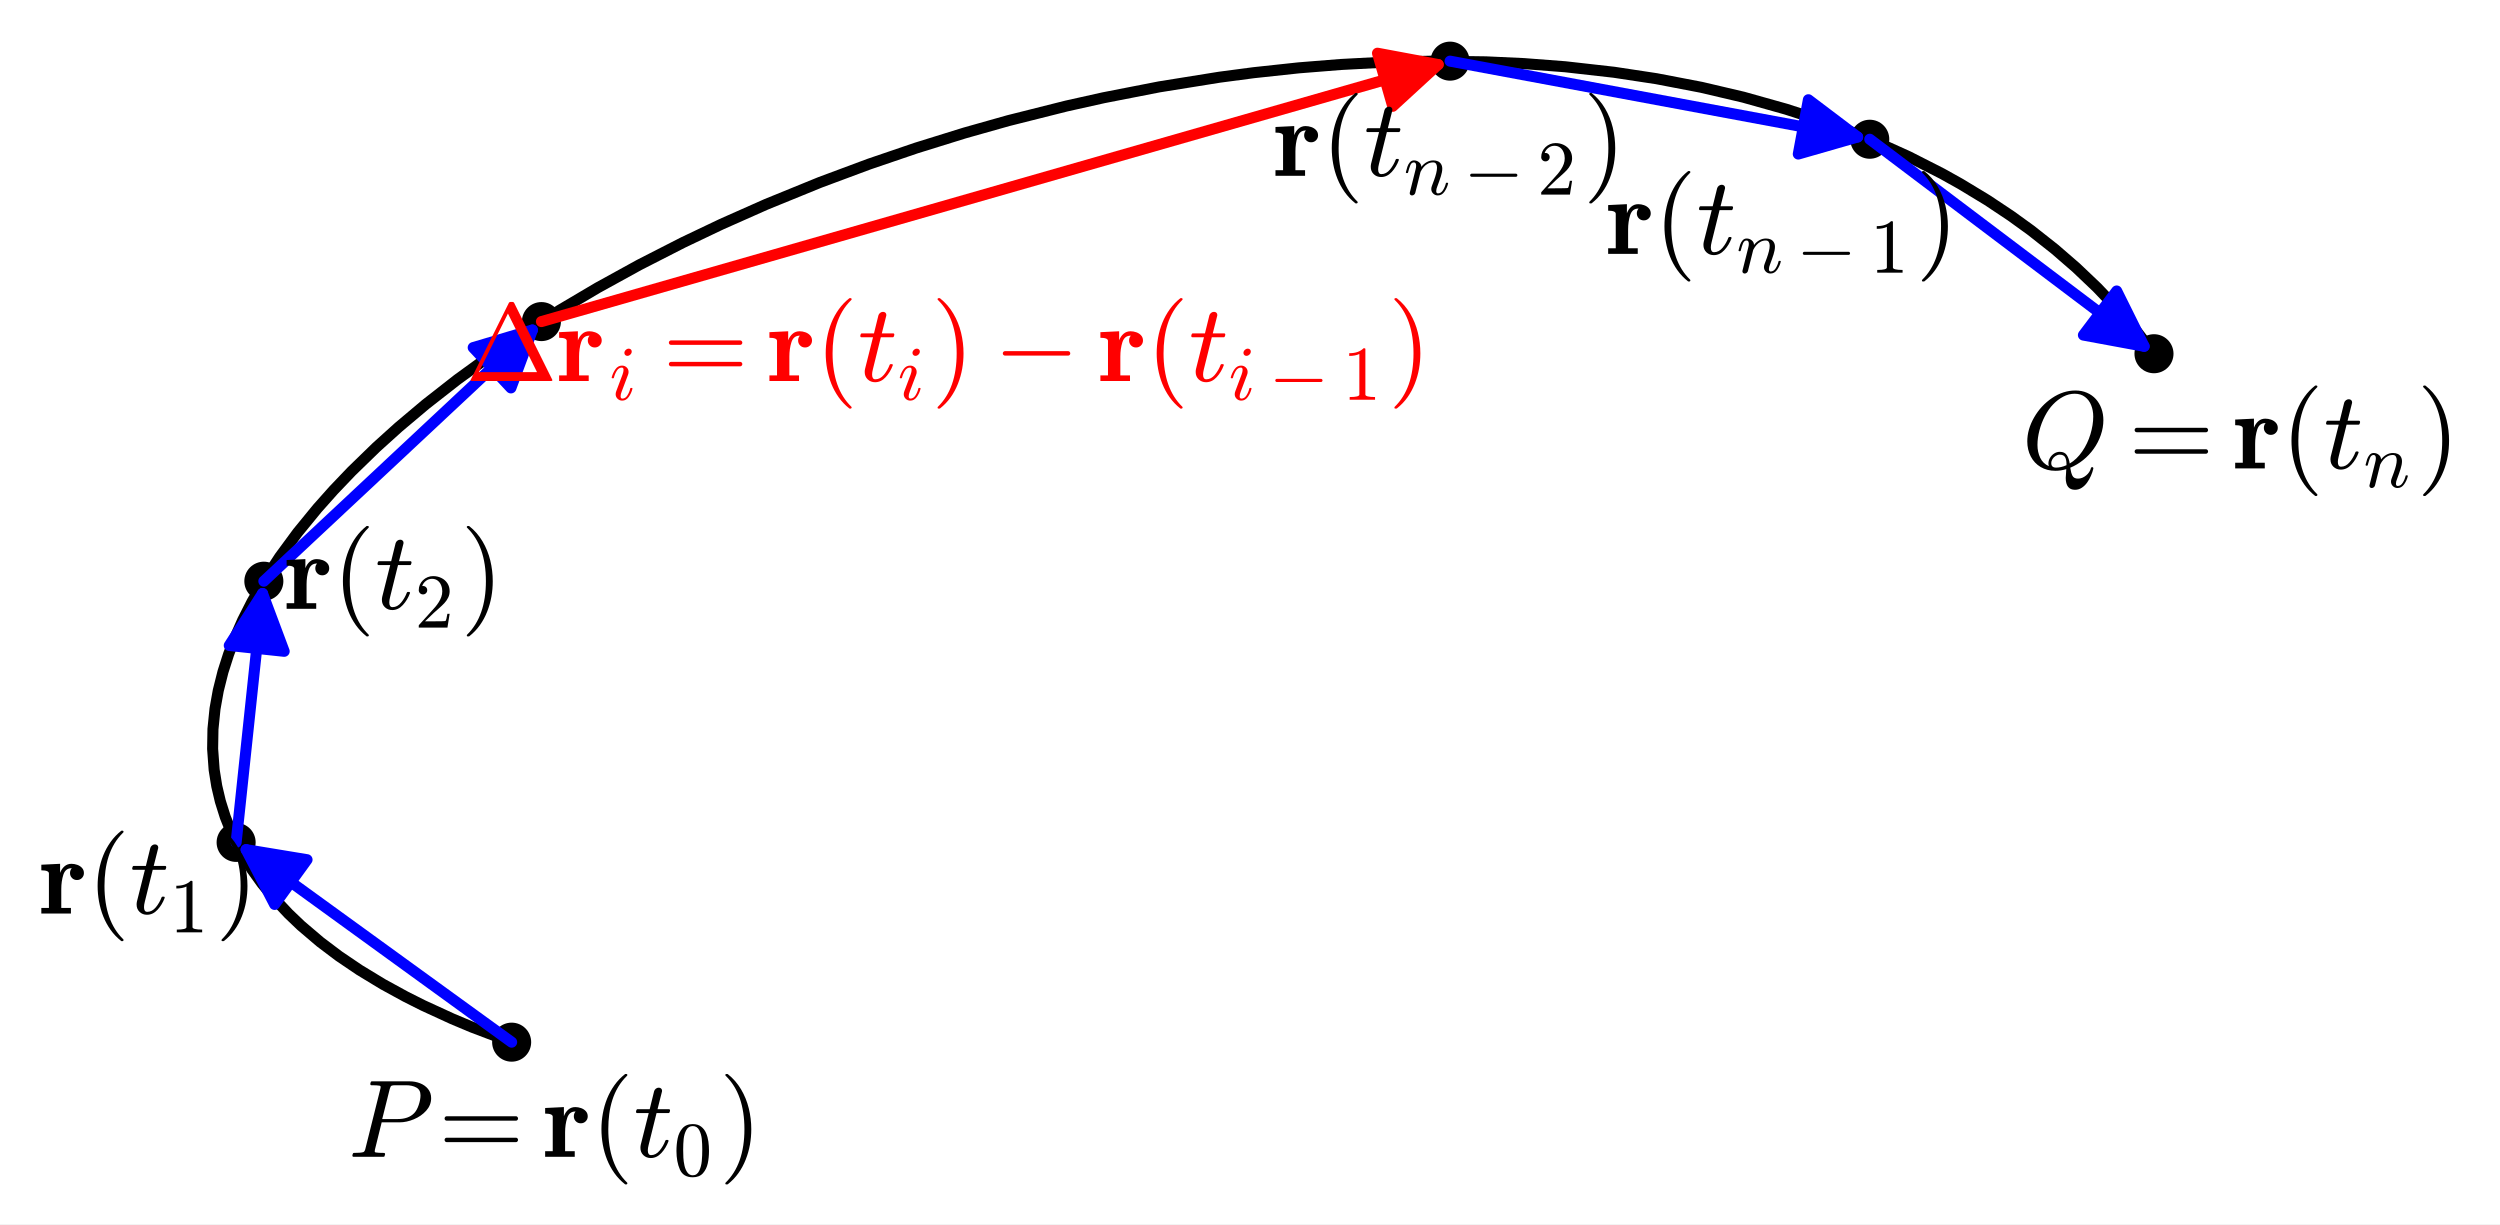
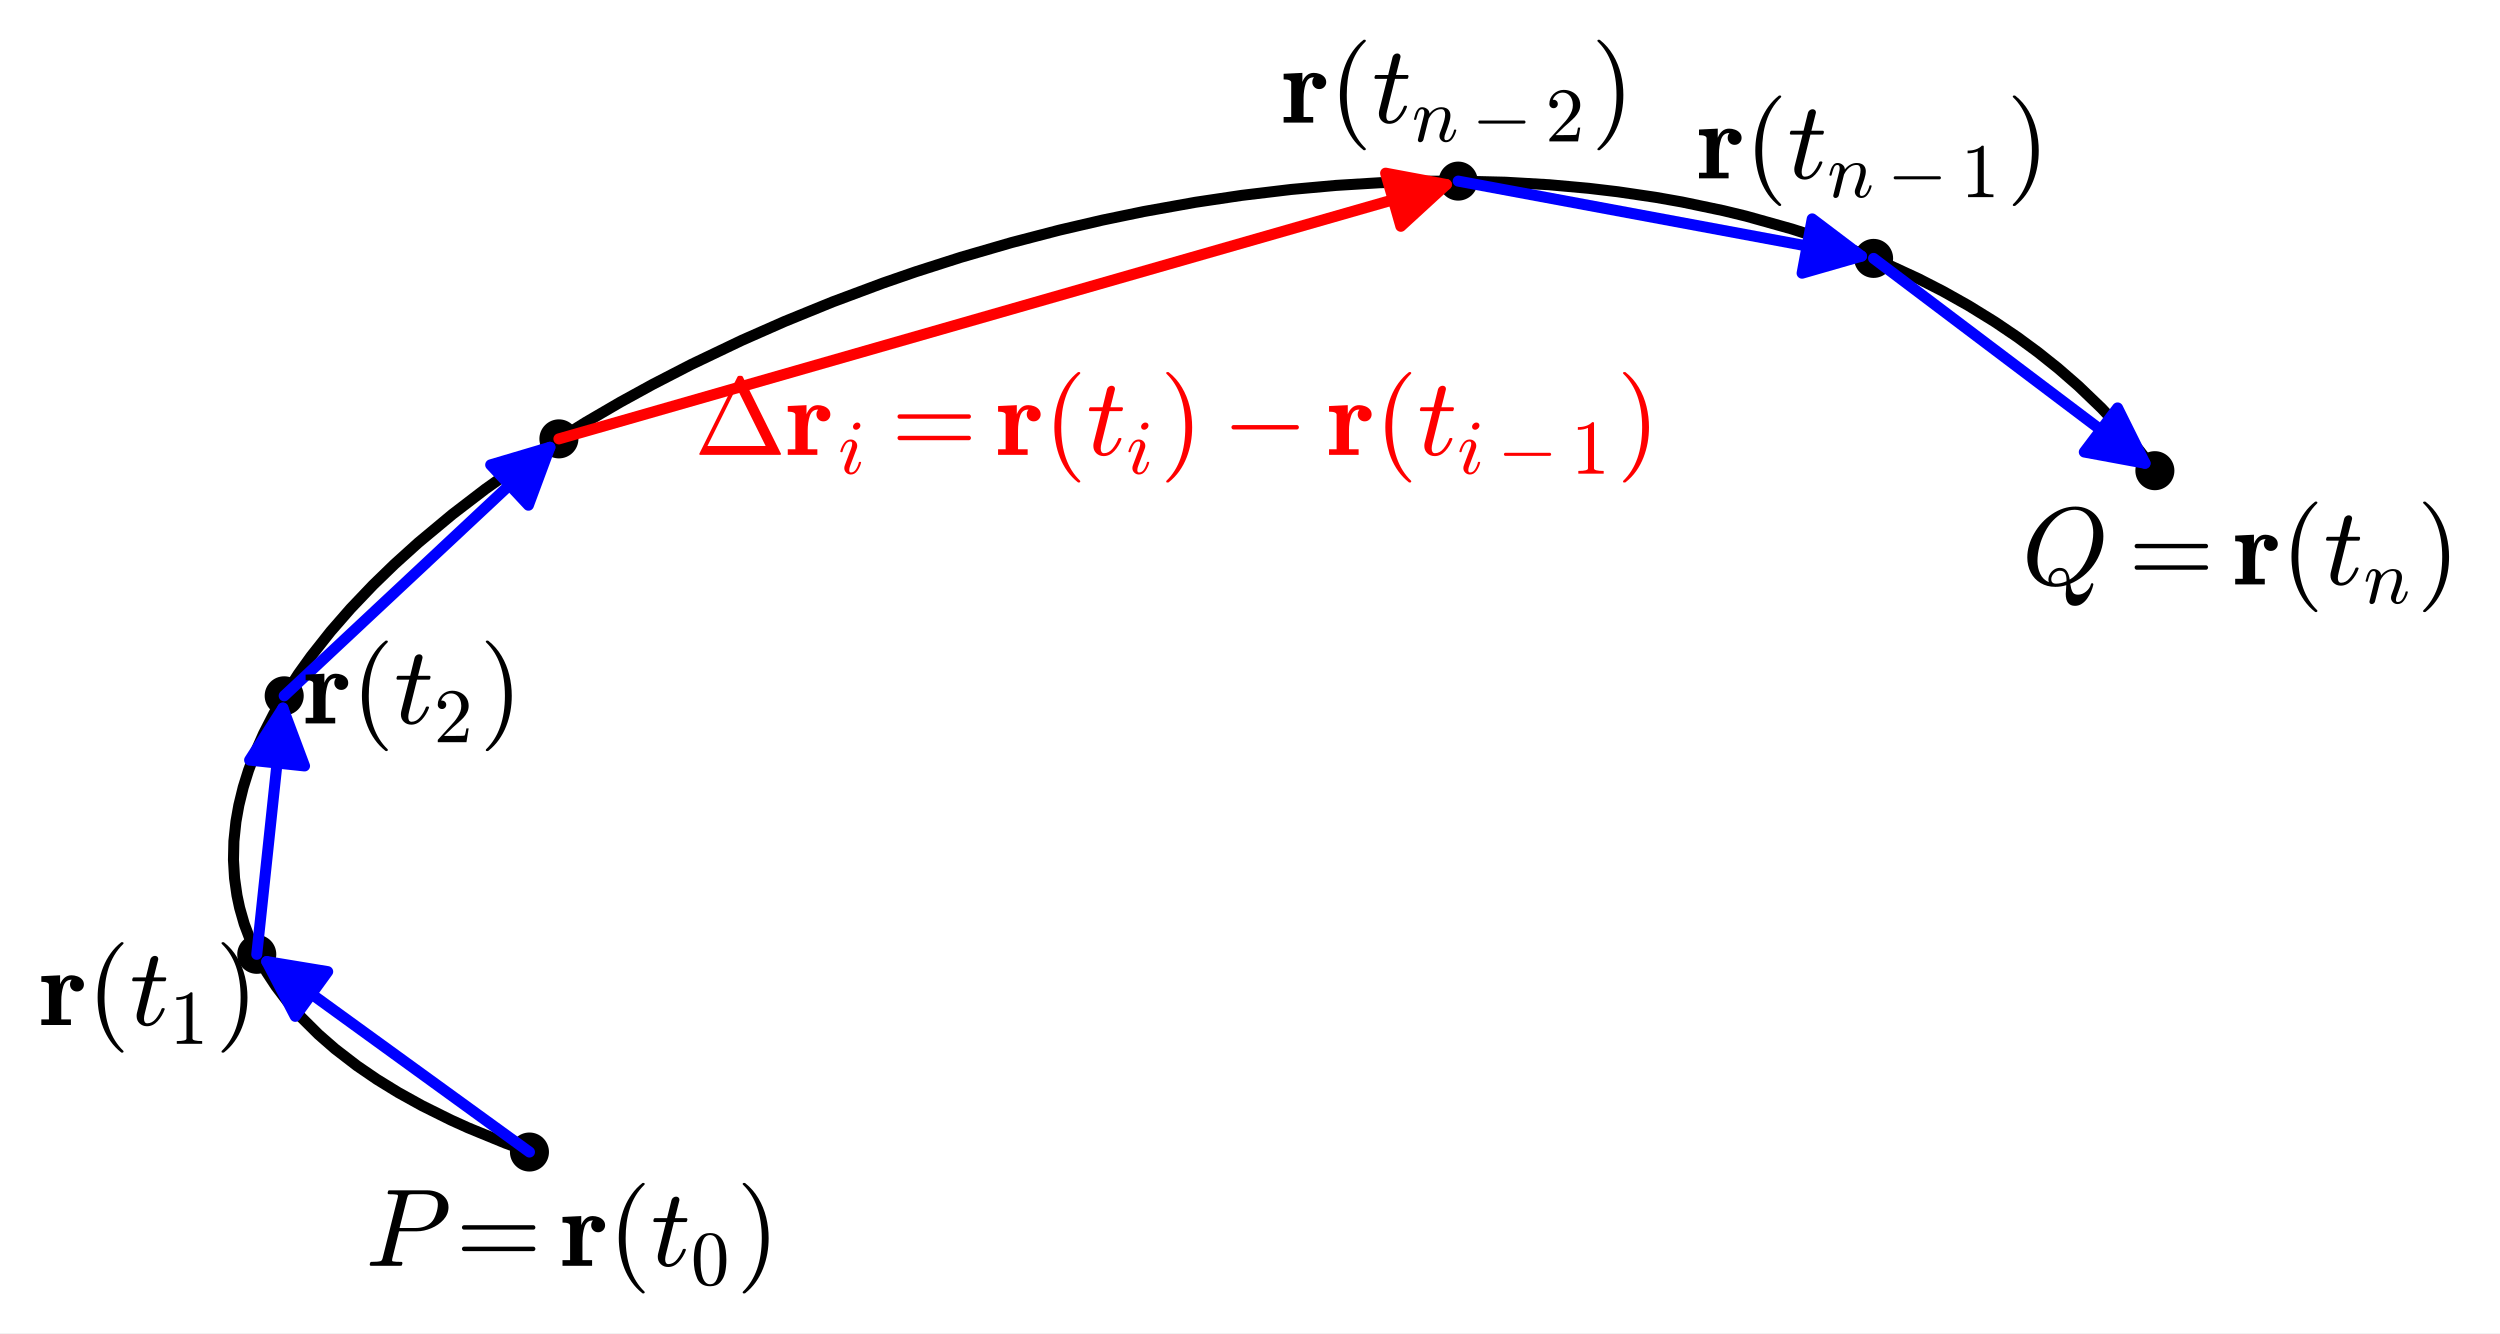
- <svg xmlns="http://www.w3.org/2000/svg" xmlns:xlink="http://www.w3.org/1999/xlink" width="452.721pt" height="221.683pt" viewBox="0 0 452.721 221.683" version="1.1">
+ <svg xmlns="http://www.w3.org/2000/svg" xmlns:xlink="http://www.w3.org/1999/xlink" width="452.721pt" height="241.416pt" viewBox="0 0 452.721 241.416" version="1.1">
  <defs>
    <style type="text/css">*{stroke-linejoin: round; stroke-linecap: butt}</style>
  </defs>
  <g id="figure_1">
    <g id="patch_1">
-       <path d="M 0 221.683  L 452.721 221.683  L 452.721 0  L 0 0  z " style="fill: #ffffff" />
+       <path d="M 0 241.416  L 452.721 241.416  L 452.721 0  L 0 0  z " style="fill: #ffffff" />
    </g>
    <g id="axes_1">
      <g id="patch_2">
-         <path d="M 19.424 208.351  L 413.397 208.351  L 413.397 7.2  L 19.424 7.2  z " style="fill: #ffffff" />
+         <path d="M 19.424 228.357  L 413.397 228.357  L 413.397 13.06  L 19.424 13.06  z " style="fill: #ffffff" />
      </g>
      <g id="PathCollection_1">
-         <path d="M 92.653 192.259  C 93.591 192.259 94.49 191.886 95.153 191.223  C 95.816 190.56 96.189 189.661 96.189 188.723  C 96.189 187.786 95.816 186.886 95.153 186.223  C 94.49 185.56 93.591 185.188 92.653 185.188  C 91.715 185.188 90.816 185.56 90.153 186.223  C 89.49 186.886 89.118 187.786 89.118 188.723  C 89.118 189.661 89.49 190.56 90.153 191.223  C 90.816 191.886 91.715 192.259 92.653 192.259  z " clip-path="url(#p87a9dfc9b1)" />
+         <path d="M 95.877 212.154  C 96.814 212.154 97.714 211.782 98.377 211.119  C 99.04 210.456 99.412 209.556 99.412 208.619  C 99.412 207.681 99.04 206.782 98.377 206.119  C 97.714 205.456 96.814 205.083 95.877 205.083  C 94.939 205.083 94.04 205.456 93.377 206.119  C 92.714 206.782 92.341 207.681 92.341 208.619  C 92.341 209.556 92.714 210.456 93.377 211.119  C 94.04 211.782 94.939 212.154 95.877 212.154  z " clip-path="url(#pbe64bfb166)" />
      </g>
      <g id="PathCollection_2">
-         <path d="M 42.76 156.085  C 43.697 156.085 44.597 155.712 45.26 155.049  C 45.923 154.386 46.295 153.487 46.295 152.549  C 46.295 151.612 45.923 150.712 45.26 150.049  C 44.597 149.386 43.697 149.014 42.76 149.014  C 41.822 149.014 40.923 149.386 40.26 150.049  C 39.597 150.712 39.224 151.612 39.224 152.549  C 39.224 153.487 39.597 154.386 40.26 155.049  C 40.923 155.712 41.822 156.085 42.76 156.085  z " clip-path="url(#p87a9dfc9b1)" />
+         <path d="M 46.497 176.353  C 47.434 176.353 48.334 175.98 48.997 175.317  C 49.66 174.654 50.032 173.755 50.032 172.817  C 50.032 171.879 49.66 170.98 48.997 170.317  C 48.334 169.654 47.434 169.282 46.497 169.282  C 45.559 169.282 44.66 169.654 43.997 170.317  C 43.334 170.98 42.961 171.879 42.961 172.817  C 42.961 173.755 43.334 174.654 43.997 175.317  C 44.66 175.98 45.559 176.353 46.497 176.353  z " clip-path="url(#pbe64bfb166)" />
      </g>
      <g id="PathCollection_3">
-         <path d="M 47.78 108.785  C 48.717 108.785 49.617 108.413 50.28 107.75  C 50.943 107.087 51.315 106.187 51.315 105.25  C 51.315 104.312 50.943 103.413 50.28 102.75  C 49.617 102.087 48.717 101.714 47.78 101.714  C 46.842 101.714 45.943 102.087 45.28 102.75  C 44.617 103.413 44.244 104.312 44.244 105.25  C 44.244 106.187 44.617 107.087 45.28 107.75  C 45.943 108.413 46.842 108.785 47.78 108.785  z " clip-path="url(#p87a9dfc9b1)" />
+         <path d="M 51.465 129.54  C 52.403 129.54 53.302 129.167 53.965 128.504  C 54.628 127.841 55.001 126.942 55.001 126.004  C 55.001 125.067 54.628 124.167 53.965 123.504  C 53.302 122.841 52.403 122.469 51.465 122.469  C 50.527 122.469 49.628 122.841 48.965 123.504  C 48.302 124.167 47.929 125.067 47.929 126.004  C 47.929 126.942 48.302 127.841 48.965 128.504  C 49.628 129.167 50.527 129.54 51.465 129.54  z " clip-path="url(#pbe64bfb166)" />
      </g>
      <g id="PathCollection_4">
-         <path d="M 98.044 61.772  C 98.981 61.772 99.881 61.399 100.544 60.736  C 101.207 60.073 101.579 59.174 101.579 58.236  C 101.579 57.299 101.207 56.399 100.544 55.736  C 99.881 55.073 98.981 54.701 98.044 54.701  C 97.106 54.701 96.207 55.073 95.544 55.736  C 94.881 56.399 94.508 57.299 94.508 58.236  C 94.508 59.174 94.881 60.073 95.544 60.736  C 96.207 61.399 97.106 61.772 98.044 61.772  z " clip-path="url(#p87a9dfc9b1)" />
+         <path d="M 101.212 83.011  C 102.149 83.011 103.049 82.638 103.712 81.975  C 104.375 81.312 104.747 80.413 104.747 79.475  C 104.747 78.537 104.375 77.638 103.712 76.975  C 103.049 76.312 102.149 75.939 101.212 75.939  C 100.274 75.939 99.375 76.312 98.712 76.975  C 98.049 77.638 97.676 78.537 97.676 79.475  C 97.676 80.413 98.049 81.312 98.712 81.975  C 99.375 82.638 100.274 83.011 101.212 83.011  z " clip-path="url(#pbe64bfb166)" />
      </g>
      <g id="PathCollection_5">
-         <path d="M 262.589 14.609  C 263.526 14.609 264.426 14.236 265.089 13.573  C 265.752 12.91 266.124 12.011 266.124 11.073  C 266.124 10.136 265.752 9.236 265.089 8.573  C 264.426 7.91 263.526 7.538 262.589 7.538  C 261.651 7.538 260.752 7.91 260.089 8.573  C 259.426 9.236 259.053 10.136 259.053 11.073  C 259.053 12.011 259.426 12.91 260.089 13.573  C 260.752 14.236 261.651 14.609 262.589 14.609  z " clip-path="url(#p87a9dfc9b1)" />
+         <path d="M 264.063 36.333  C 265.001 36.333 265.9 35.96 266.563 35.297  C 267.226 34.634 267.599 33.735 267.599 32.797  C 267.599 31.86 267.226 30.96 266.563 30.297  C 265.9 29.634 265.001 29.262 264.063 29.262  C 263.126 29.262 262.226 29.634 261.563 30.297  C 260.9 30.96 260.528 31.86 260.528 32.797  C 260.528 33.735 260.9 34.634 261.563 35.297  C 262.226 35.96 263.126 36.333 264.063 36.333  z " clip-path="url(#pbe64bfb166)" />
      </g>
      <g id="PathCollection_6">
-         <path d="M 338.593 28.751  C 339.53 28.751 340.43 28.378 341.093 27.715  C 341.756 27.052 342.128 26.153 342.128 25.215  C 342.128 24.278 341.756 23.378 341.093 22.715  C 340.43 22.052 339.53 21.68 338.593 21.68  C 337.655 21.68 336.756 22.052 336.093 22.715  C 335.43 23.378 335.057 24.278 335.057 25.215  C 335.057 26.153 335.43 27.052 336.093 27.715  C 336.756 28.378 337.655 28.751 338.593 28.751  z " clip-path="url(#p87a9dfc9b1)" />
+         <path d="M 339.285 50.329  C 340.223 50.329 341.122 49.957 341.785 49.294  C 342.448 48.631 342.82 47.732 342.82 46.794  C 342.82 45.856 342.448 44.957 341.785 44.294  C 341.122 43.631 340.223 43.258 339.285 43.258  C 338.347 43.258 337.448 43.631 336.785 44.294  C 336.122 44.957 335.749 45.856 335.749 46.794  C 335.749 47.732 336.122 48.631 336.785 49.294  C 337.448 49.957 338.347 50.329 339.285 50.329  z " clip-path="url(#pbe64bfb166)" />
      </g>
      <g id="PathCollection_7">
-         <path d="M 390.061 67.592  C 390.999 67.592 391.898 67.22 392.561 66.557  C 393.224 65.894 393.597 64.994 393.597 64.057  C 393.597 63.119 393.224 62.22 392.561 61.557  C 391.898 60.894 390.999 60.521 390.061 60.521  C 389.124 60.521 388.224 60.894 387.561 61.557  C 386.898 62.22 386.526 63.119 386.526 64.057  C 386.526 64.994 386.898 65.894 387.561 66.557  C 388.224 67.22 389.124 67.592 390.061 67.592  z " clip-path="url(#p87a9dfc9b1)" />
+         <path d="M 390.223 88.771  C 391.161 88.771 392.06 88.398 392.723 87.735  C 393.386 87.072 393.759 86.173 393.759 85.235  C 393.759 84.298 393.386 83.398 392.723 82.735  C 392.06 82.072 391.161 81.7 390.223 81.7  C 389.286 81.7 388.386 82.072 387.723 82.735  C 387.06 83.398 386.688 84.298 386.688 85.235  C 386.688 86.173 387.06 87.072 387.723 87.735  C 388.386 88.398 389.286 88.771 390.223 88.771  z " clip-path="url(#pbe64bfb166)" />
      </g>
      <g id="matplotlib.axis_1" />
      <g id="matplotlib.axis_2" />
      <g id="line2d_1">
-         <path d="M 390.061 64.057  L 386.879 59.943  L 383.329 55.821  L 379.757 52.076  L 375.96 48.464  L 372.084 45.107  L 367.751 41.692  L 364.176 39.108  L 359.882 36.251  L 355.01 33.3  L 351.694 31.45  L 345.639 28.369  L 339.673 25.671  L 333.605 23.235  L 328.832 21.518  L 323.404 19.761  L 315.69 17.595  L 308.088 15.809  L 299.962 14.25  L 292.293 13.087  L 283.441 12.089  L 275.94 11.516  L 269.105 11.2  L 259.574 11.071  L 250.555 11.269  L 242.795 11.678  L 235.188 12.287  L 227.019 13.165  L 220.811 13.984  L 209.937 15.73  L 199.818 17.706  L 193.125 19.199  L 182.598 21.847  L 174.692 24.079  L 165.93 26.802  L 157.419 29.704  L 148.512 33.022  L 138.762 36.999  L 130.666 40.593  L 123.701 43.911  L 115.767 47.966  L 108.24 52.109  L 101.334 56.189  L 95.983 59.555  L 88.92 64.308  L 82.834 68.727  L 77.081 73.228  L 72.182 77.354  L 68.182 80.963  L 63.66 85.356  L 60.389 88.785  L 57.468 92.067  L 53.911 96.415  L 50.664 100.829  L 48.058 104.797  L 45.646 108.959  L 43.959 112.281  L 42.465 115.66  L 41.405 118.443  L 40.379 121.652  L 39.528 125.042  L 38.937 128.346  L 38.564 132.035  L 38.504 135.615  L 38.781 139.408  L 39.25 142.35  L 39.9 145.106  L 40.79 147.935  L 41.934 150.799  L 43.516 153.993  L 45.58 157.395  L 47.474 160.037  L 49.821 162.883  L 52.251 165.469  L 54.507 167.623  L 58.007 170.6  L 61.385 173.149  L 65.079 175.649  L 69.351 178.241  L 73.453 180.483  L 76.635 182.083  L 81.894 184.498  L 85.445 185.99  L 92.653 188.723  L 92.653 188.723  " clip-path="url(#p87a9dfc9b1)" style="fill: none; stroke: #000000; stroke-width: 2; stroke-linecap: square" />
+         <path d="M 390.223 85.235  L 387.388 81.551  L 384.195 77.789  L 380.563 73.919  L 376.372 69.898  L 372.694 66.699  L 369.052 63.791  L 365.313 61.04  L 361.254 58.294  L 356.468 55.34  L 351.899 52.775  L 347.37 50.453  L 341.241 47.626  L 334.601 44.93  L 328.618 42.794  L 324.49 41.469  L 316.165 39.136  L 312.088 38.149  L 304.588 36.578  L 299.804 35.733  L 292.964 34.725  L 287.702 34.102  L 280.522 33.454  L 272.621 33  L 264.486 32.801  L 258.971 32.814  L 249.928 33.086  L 241.954 33.575  L 233.838 34.306  L 224.854 35.382  L 216.483 36.631  L 207.096 38.313  L 199.609 39.865  L 191.846 41.672  L 183.151 43.935  L 173.967 46.604  L 165.853 49.205  L 159.964 51.24  L 150.793 54.663  L 142.116 58.199  L 134.378 61.61  L 125.183 66.002  L 118.175 69.618  L 112.323 72.831  L 106.035 76.498  L 99.506 80.565  L 94.213 84.079  L 87.885 88.571  L 81.927 93.135  L 75.729 98.298  L 71.447 102.165  L 67.562 105.932  L 63.486 110.21  L 59.913 114.306  L 56.34 118.827  L 54.026 122.054  L 51.167 126.496  L 49.601 129.22  L 47.738 132.849  L 46.183 136.361  L 45 139.51  L 44.045 142.573  L 43.251 145.816  L 42.724 148.787  L 42.355 152.329  L 42.277 155.712  L 42.474 159.041  L 42.912 162.14  L 43.392 164.394  L 44.227 167.315  L 45.494 170.661  L 46.666 173.151  L 48.284 176.041  L 49.964 178.598  L 52.006 181.297  L 54.578 184.246  L 57.69 187.338  L 60.673 189.941  L 64.649 193.002  L 68.239 195.455  L 72.111 197.837  L 76.434 200.233  L 81.645 202.82  L 84.784 204.243  L 91.511 207.006  L 95.877 208.619  L 95.877 208.619  " clip-path="url(#pbe64bfb166)" style="fill: none; stroke: #000000; stroke-width: 2; stroke-linecap: square" />
      </g>
      <g id="patch_3">
-         <path d="M 92.653 188.723  Q 67.706 170.636 44.57 153.862  " clip-path="url(#p87a9dfc9b1)" style="fill: none; stroke: #0000ff; stroke-width: 2; stroke-linecap: round" />
-         <path d="M 49.731 163.78  L 44.57 153.862  L 55.601 155.684  L 49.731 163.78  z " clip-path="url(#p87a9dfc9b1)" style="fill: #0000ff; stroke: #0000ff; stroke-width: 2; stroke-linecap: round" />
+         <path d="M 95.877 208.619  Q 71.187 190.718 48.307 174.13  " clip-path="url(#pbe64bfb166)" style="fill: none; stroke: #0000ff; stroke-width: 2; stroke-linecap: round" />
+         <path d="M 53.468 184.047  L 48.307 174.13  L 59.338 175.951  L 53.468 184.047  z " clip-path="url(#pbe64bfb166)" style="fill: #0000ff; stroke: #0000ff; stroke-width: 2; stroke-linecap: round" />
      </g>
      <g id="patch_4">
-         <path d="M 42.76 152.549  Q 45.27 128.899 47.544 107.473  " clip-path="url(#p87a9dfc9b1)" style="fill: none; stroke: #0000ff; stroke-width: 2; stroke-linecap: round" />
-         <path d="M 41.516 116.89  L 47.544 107.473  L 51.46 117.945  L 41.516 116.89  z " clip-path="url(#p87a9dfc9b1)" style="fill: #0000ff; stroke: #0000ff; stroke-width: 2; stroke-linecap: round" />
+         <path d="M 46.497 172.817  Q 48.981 149.411 51.229 128.228  " clip-path="url(#pbe64bfb166)" style="fill: none; stroke: #0000ff; stroke-width: 2; stroke-linecap: round" />
+         <path d="M 45.202 137.644  L 51.229 128.228  L 55.146 138.7  L 45.202 137.644  z " clip-path="url(#pbe64bfb166)" style="fill: #0000ff; stroke: #0000ff; stroke-width: 2; stroke-linecap: round" />
      </g>
      <g id="patch_5">
-         <path d="M 47.78 105.25  Q 72.912 81.743 96.411 59.764  " clip-path="url(#p87a9dfc9b1)" style="fill: none; stroke: #0000ff; stroke-width: 2; stroke-linecap: round" />
-         <path d="M 85.692 62.943  L 96.411 59.764  L 92.523 70.246  L 85.692 62.943  z " clip-path="url(#p87a9dfc9b1)" style="fill: #0000ff; stroke: #0000ff; stroke-width: 2; stroke-linecap: round" />
+         <path d="M 51.465 126.004  Q 76.338 102.74 99.579 81.002  " clip-path="url(#pbe64bfb166)" style="fill: none; stroke: #0000ff; stroke-width: 2; stroke-linecap: round" />
+         <path d="M 88.86 84.182  L 99.579 81.002  L 95.691 91.485  L 88.86 84.182  z " clip-path="url(#pbe64bfb166)" style="fill: #0000ff; stroke: #0000ff; stroke-width: 2; stroke-linecap: round" />
      </g>
      <g id="patch_6">
-         <path d="M 98.044 58.236  Q 180.316 34.655 260.439 11.689  " clip-path="url(#p87a9dfc9b1)" style="fill: none; stroke: #ff0000; stroke-width: 2; stroke-linecap: round" />
-         <path d="M 249.449 9.638  L 260.439 11.689  L 252.204 19.251  L 249.449 9.638  z " clip-path="url(#p87a9dfc9b1)" style="fill: #ff0000; stroke: #ff0000; stroke-width: 2; stroke-linecap: round" />
+         <path d="M 101.212 79.475  Q 182.637 56.136 261.914 33.414  " clip-path="url(#pbe64bfb166)" style="fill: none; stroke: #ff0000; stroke-width: 2; stroke-linecap: round" />
+         <path d="M 250.923 31.362  L 261.914 33.414  L 253.678 40.975  L 250.923 31.362  z " clip-path="url(#pbe64bfb166)" style="fill: #ff0000; stroke: #ff0000; stroke-width: 2; stroke-linecap: round" />
      </g>
      <g id="patch_7">
-         <path d="M 262.589 11.073  Q 300.591 18.144 336.395 24.806  " clip-path="url(#p87a9dfc9b1)" style="fill: none; stroke: #0000ff; stroke-width: 2; stroke-linecap: round" />
-         <path d="M 327.478 18.061  L 336.395 24.806  L 325.649 27.893  L 327.478 18.061  z " clip-path="url(#p87a9dfc9b1)" style="fill: #0000ff; stroke: #0000ff; stroke-width: 2; stroke-linecap: round" />
+         <path d="M 264.063 32.797  Q 301.674 39.796 337.087 46.385  " clip-path="url(#pbe64bfb166)" style="fill: none; stroke: #0000ff; stroke-width: 2; stroke-linecap: round" />
+         <path d="M 328.17 39.64  L 337.087 46.385  L 326.341 49.471  L 328.17 39.64  z " clip-path="url(#pbe64bfb166)" style="fill: #0000ff; stroke: #0000ff; stroke-width: 2; stroke-linecap: round" />
      </g>
      <g id="patch_8">
-         <path d="M 338.593 25.215  Q 364.327 44.636 388.276 62.71  " clip-path="url(#p87a9dfc9b1)" style="fill: none; stroke: #0000ff; stroke-width: 2; stroke-linecap: round" />
-         <path d="M 383.306 52.695  L 388.276 62.71  L 377.282 60.677  L 383.306 52.695  z " clip-path="url(#p87a9dfc9b1)" style="fill: #0000ff; stroke: #0000ff; stroke-width: 2; stroke-linecap: round" />
+         <path d="M 339.285 46.794  Q 364.754 66.015 388.439 83.889  " clip-path="url(#pbe64bfb166)" style="fill: none; stroke: #0000ff; stroke-width: 2; stroke-linecap: round" />
+         <path d="M 383.468 73.874  L 388.439 83.889  L 377.445 81.856  L 383.468 73.874  z " clip-path="url(#pbe64bfb166)" style="fill: #0000ff; stroke: #0000ff; stroke-width: 2; stroke-linecap: round" />
      </g>
      <g id="text_1">
-         <g transform="translate(63.03291 209.483) scale(0.2 -0.2)">
+         <g transform="translate(66.17536 229.2163) scale(0.2 -0.2)">
          <defs>
            <path id="Cmmi10-50" d="M 313 0  Q 250 0 250 84  Q 253 100 262 139  Q 272 178 289 201  Q 306 225 331 225  Q 722 225 878 269  Q 959 297 997 441  L 1875 3956  Q 1888 4019 1888 4044  Q 1888 4113 1813 4122  Q 1691 4147 1350 4147  Q 1288 4147 1288 4231  Q 1291 4247 1300 4286  Q 1309 4325 1326 4348  Q 1344 4372 1369 4372  L 3578 4372  Q 3881 4372 4165 4264  Q 4450 4156 4631 3934  Q 4813 3713 4813 3397  Q 4813 2991 4527 2672  Q 4241 2353 3814 2175  Q 3388 1997 2988 1997  L 1947 1997  L 1556 416  Q 1544 353 1544 325  Q 1544 300 1551 283  Q 1559 266 1573 261  Q 1588 256 1619 250  Q 1741 225 2081 225  Q 2144 225 2144 141  Q 2122 50 2109 25  Q 2097 0 2034 0  L 313 0  z M 1978 2188  L 2875 2188  Q 3497 2188 3822 2522  Q 3988 2688 4092 3000  Q 4197 3313 4197 3566  Q 4197 3881 3956 4014  Q 3716 4147 3359 4147  L 2747 4147  Q 2572 4147 2515 4117  Q 2459 4088 2413 3928  L 1978 2188  z " transform="scale(0.015625)" />
            <path id="Cmr10-3d" d="M 481 850  Q 428 850 393 890  Q 359 931 359 978  Q 359 1031 393 1068  Q 428 1106 481 1106  L 4500 1106  Q 4547 1106 4581 1068  Q 4616 1031 4616 978  Q 4616 931 4581 890  Q 4547 850 4500 850  L 481 850  z M 481 2094  Q 428 2094 393 2131  Q 359 2169 359 2222  Q 359 2269 393 2309  Q 428 2350 481 2350  L 4500 2350  Q 4547 2350 4581 2309  Q 4616 2269 4616 2222  Q 4616 2169 4581 2131  Q 4547 2094 4500 2094  L 481 2094  z " transform="scale(0.015625)" />
            <path id="Cmb10-72" d="M 91 0  L 91 325  L 531 325  L 531 2322  Q 531 2503 91 2503  L 91 2828  L 1178 2881  L 1178 2356  Q 1269 2594 1436 2737  Q 1603 2881 1838 2881  Q 2006 2881 2173 2822  Q 2341 2763 2450 2641  Q 2559 2519 2559 2344  Q 2559 2178 2443 2059  Q 2328 1941 2156 1941  Q 1984 1941 1868 2059  Q 1753 2178 1753 2344  Q 1753 2513 1856 2625  L 1838 2625  Q 1488 2625 1367 2248  Q 1247 1872 1247 1416  L 1247 325  L 1806 325  L 1806 0  L 91 0  z " transform="scale(0.015625)" />
            <path id="Cmr10-28" d="M 1984 -1588  Q 1628 -1306 1370 -942  Q 1113 -578 948 -165  Q 784 247 703 697  Q 622 1147 622 1600  Q 622 2059 703 2509  Q 784 2959 951 3375  Q 1119 3791 1378 4153  Q 1638 4516 1984 4788  Q 1984 4800 2016 4800  L 2075 4800  Q 2094 4800 2109 4783  Q 2125 4766 2125 4744  Q 2125 4716 2113 4703  Q 1800 4397 1592 4047  Q 1384 3697 1257 3301  Q 1131 2906 1075 2482  Q 1019 2059 1019 1600  Q 1019 -434 2106 -1491  Q 2125 -1509 2125 -1544  Q 2125 -1559 2108 -1579  Q 2091 -1600 2075 -1600  L 2016 -1600  Q 1984 -1600 1984 -1588  z " transform="scale(0.015625)" />
            <path id="Cmmi10-74" d="M 397 519  Q 397 613 416 697  L 878 2534  L 206 2534  Q 141 2534 141 2619  Q 166 2759 225 2759  L 934 2759  L 1191 3803  Q 1216 3888 1291 3947  Q 1366 4006 1459 4006  Q 1541 4006 1595 3957  Q 1650 3909 1650 3828  Q 1650 3809 1648 3798  Q 1647 3788 1644 3775  L 1388 2759  L 2047 2759  Q 2113 2759 2113 2675  Q 2109 2659 2100 2621  Q 2091 2584 2075 2559  Q 2059 2534 2028 2534  L 1331 2534  L 872 684  Q 825 503 825 372  Q 825 97 1013 97  Q 1294 97 1511 361  Q 1728 625 1844 941  Q 1869 978 1894 978  L 1972 978  Q 1997 978 2012 961  Q 2028 944 2028 922  Q 2028 909 2022 903  Q 1881 516 1612 222  Q 1344 -72 997 -72  Q 744 -72 570 93  Q 397 259 397 519  z " transform="scale(0.015625)" />
            <path id="Cmr10-30" d="M 1600 -141  Q 816 -141 533 504  Q 250 1150 250 2041  Q 250 2597 351 3087  Q 453 3578 754 3920  Q 1056 4263 1600 4263  Q 2022 4263 2290 4056  Q 2559 3850 2700 3523  Q 2841 3197 2892 2823  Q 2944 2450 2944 2041  Q 2944 1491 2842 1011  Q 2741 531 2444 195  Q 2147 -141 1600 -141  z M 1600 25  Q 1956 25 2131 390  Q 2306 756 2347 1200  Q 2388 1644 2388 2144  Q 2388 2625 2347 3031  Q 2306 3438 2132 3767  Q 1959 4097 1600 4097  Q 1238 4097 1063 3765  Q 888 3434 847 3029  Q 806 2625 806 2144  Q 806 1788 823 1472  Q 841 1156 916 820  Q 991 484 1158 254  Q 1325 25 1600 25  z " transform="scale(0.015625)" />
            <path id="Cmr10-29" d="M 416 -1600  Q 359 -1600 359 -1544  Q 359 -1516 372 -1503  Q 1466 -434 1466 1600  Q 1466 3634 384 4691  Q 359 4706 359 4744  Q 359 4766 376 4783  Q 394 4800 416 4800  L 475 4800  Q 494 4800 506 4788  Q 966 4425 1272 3906  Q 1578 3388 1720 2800  Q 1863 2213 1863 1600  Q 1863 1147 1786 708  Q 1709 269 1542 -157  Q 1375 -584 1119 -945  Q 863 -1306 506 -1588  Q 494 -1600 475 -1600  L 416 -1600  z " transform="scale(0.015625)" />
          </defs>
          <use xlink:href="#Cmmi10-50" />
          <use xlink:href="#Cmr10-3d" transform="translate(81.76758 0)" />
          <use xlink:href="#Cmb10-72" transform="translate(177.0117 0)" />
          <use xlink:href="#Cmr10-28" transform="translate(219.6875 0)" />
          <use xlink:href="#Cmmi10-74" transform="translate(258.5059 0)" />
          <use xlink:href="#Cmr10-30" transform="translate(294.5898 -17.00625) scale(0.7)" />
          <use xlink:href="#Cmr10-29" transform="translate(335.9672 0)" />
        </g>
      </g>
      <g id="text_2">
-         <g transform="translate(7.2 165.429) scale(0.2 -0.2)">
+         <g transform="translate(7.2 185.6158) scale(0.2 -0.2)">
          <defs>
            <path id="Cmr10-31" d="M 594 0  L 594 225  Q 1394 225 1394 428  L 1394 3788  Q 1063 3628 556 3628  L 556 3853  Q 1341 3853 1741 4263  L 1831 4263  Q 1853 4263 1873 4245  Q 1894 4228 1894 4206  L 1894 428  Q 1894 225 2694 225  L 2694 0  L 594 0  z " transform="scale(0.015625)" />
          </defs>
          <use xlink:href="#Cmb10-72" />
          <use xlink:href="#Cmr10-28" transform="translate(42.67578 0)" />
          <use xlink:href="#Cmmi10-74" transform="translate(81.49414 0)" />
          <use xlink:href="#Cmr10-31" transform="translate(117.5781 -17.00625) scale(0.7)" />
          <use xlink:href="#Cmr10-29" transform="translate(158.9555 0)" />
        </g>
      </g>
      <g id="text_3">
-         <g transform="translate(51.61904 110.2495) scale(0.2 -0.2)">
+         <g transform="translate(55.06118 131.0042) scale(0.2 -0.2)">
          <defs>
            <path id="Cmr10-32" d="M 319 0  L 319 172  Q 319 188 331 206  L 1325 1306  Q 1550 1550 1690 1715  Q 1831 1881 1968 2097  Q 2106 2313 2186 2536  Q 2266 2759 2266 3009  Q 2266 3272 2169 3511  Q 2072 3750 1880 3894  Q 1688 4038 1416 4038  Q 1138 4038 916 3870  Q 694 3703 603 3438  Q 628 3444 672 3444  Q 816 3444 917 3347  Q 1019 3250 1019 3097  Q 1019 2950 917 2848  Q 816 2747 672 2747  Q 522 2747 420 2851  Q 319 2956 319 3097  Q 319 3338 409 3548  Q 500 3759 670 3923  Q 841 4088 1055 4175  Q 1269 4263 1509 4263  Q 1875 4263 2190 4108  Q 2506 3953 2690 3670  Q 2875 3388 2875 3009  Q 2875 2731 2753 2481  Q 2631 2231 2440 2026  Q 2250 1822 1953 1562  Q 1656 1303 1563 1216  L 838 519  L 1453 519  Q 1906 519 2211 526  Q 2516 534 2534 550  Q 2609 631 2688 1141  L 2875 1141  L 2694 0  L 319 0  z " transform="scale(0.015625)" />
          </defs>
          <use xlink:href="#Cmb10-72" />
          <use xlink:href="#Cmr10-28" transform="translate(42.67578 0)" />
          <use xlink:href="#Cmmi10-74" transform="translate(81.49414 0)" />
          <use xlink:href="#Cmr10-32" transform="translate(117.5781 -17.00625) scale(0.7)" />
          <use xlink:href="#Cmr10-29" transform="translate(158.9555 0)" />
        </g>
      </g>
      <g id="text_4">
-         <g transform="translate(230.6888 31.833) scale(0.2 -0.2)">
+         <g transform="translate(232.1631 22.2) scale(0.2 -0.2)">
          <defs>
            <path id="Cmmi10-6e" d="M 494 109  Q 494 147 500 166  L 978 2075  Q 1025 2253 1025 2388  Q 1025 2663 838 2663  Q 638 2663 541 2423  Q 444 2184 353 1819  Q 353 1800 334 1789  Q 316 1778 300 1778  L 225 1778  Q 203 1778 187 1801  Q 172 1825 172 1844  Q 241 2122 305 2315  Q 369 2509 505 2668  Q 641 2828 844 2828  Q 1084 2828 1268 2676  Q 1453 2525 1453 2291  Q 1644 2541 1900 2684  Q 2156 2828 2444 2828  Q 2672 2828 2837 2750  Q 3003 2672 3095 2514  Q 3188 2356 3188 2138  Q 3188 1875 3070 1503  Q 2953 1131 2778 672  Q 2688 463 2688 288  Q 2688 97 2834 97  Q 3084 97 3251 365  Q 3419 634 3488 941  Q 3500 978 3541 978  L 3616 978  Q 3641 978 3658 962  Q 3675 947 3675 922  Q 3675 916 3669 903  Q 3581 541 3364 234  Q 3147 -72 2822 -72  Q 2597 -72 2437 83  Q 2278 238 2278 459  Q 2278 578 2328 709  Q 2409 919 2514 1209  Q 2619 1500 2686 1765  Q 2753 2031 2753 2234  Q 2753 2413 2679 2538  Q 2606 2663 2431 2663  Q 2197 2663 2000 2559  Q 1803 2456 1656 2286  Q 1509 2116 1388 1881  L 953 141  Q 931 53 854 -9  Q 778 -72 684 -72  Q 606 -72 550 -22  Q 494 28 494 109  z " transform="scale(0.015625)" />
            <path id="Cmsy10-a1" d="M 653 1472  Q 600 1472 565 1512  Q 531 1553 531 1600  Q 531 1647 565 1687  Q 600 1728 653 1728  L 4325 1728  Q 4375 1728 4408 1687  Q 4441 1647 4441 1600  Q 4441 1553 4408 1512  Q 4375 1472 4325 1472  L 653 1472  z " transform="scale(0.015625)" />
          </defs>
          <use xlink:href="#Cmb10-72" />
          <use xlink:href="#Cmr10-28" transform="translate(42.67578 0)" />
          <use xlink:href="#Cmmi10-74" transform="translate(81.49414 0)" />
          <use xlink:href="#Cmmi10-6e" transform="translate(117.5781 -17.00625) scale(0.7)" />
          <use xlink:href="#Cmsy10-a1" transform="translate(171.876 -17.00625) scale(0.7)" />
          <use xlink:href="#Cmr10-32" transform="translate(238.5469 -17.00625) scale(0.7)" />
          <use xlink:href="#Cmr10-29" transform="translate(279.9242 0)" />
        </g>
      </g>
      <g id="text_5">
-         <g transform="translate(290.9332 45.97506) scale(0.2 -0.2)">
+         <g transform="translate(307.3849 32.29713) scale(0.2 -0.2)">
          <use xlink:href="#Cmb10-72" />
          <use xlink:href="#Cmr10-28" transform="translate(42.67578 0)" />
          <use xlink:href="#Cmmi10-74" transform="translate(81.49414 0)" />
          <use xlink:href="#Cmmi10-6e" transform="translate(117.5781 -17.00625) scale(0.7)" />
          <use xlink:href="#Cmsy10-a1" transform="translate(171.876 -17.00625) scale(0.7)" />
          <use xlink:href="#Cmr10-31" transform="translate(238.5469 -17.00625) scale(0.7)" />
          <use xlink:href="#Cmr10-29" transform="translate(279.9242 0)" />
        </g>
      </g>
      <g id="text_6">
-         <g transform="translate(366.1209 84.81643) scale(0.2 -0.2)">
+         <g transform="translate(366.1209 105.8329) scale(0.2 -0.2)">
          <defs>
            <path id="Cmmi10-51" d="M 1947 -141  Q 1466 -141 1094 79  Q 722 300 520 692  Q 319 1084 319 1563  Q 319 2259 714 2950  Q 1109 3641 1756 4077  Q 2403 4513 3109 4513  Q 3475 4513 3778 4381  Q 4081 4250 4290 4017  Q 4500 3784 4614 3471  Q 4728 3159 4728 2791  Q 4728 2366 4581 1936  Q 4434 1506 4171 1136  Q 3909 766 3559 484  Q 3209 203 2809 38  Q 2850 -256 2934 -425  Q 3019 -594 3256 -594  Q 3506 -594 3726 -412  Q 3947 -231 4006 13  Q 4019 72 4078 72  Q 4147 72 4147 -13  Q 4100 -219 4008 -430  Q 3916 -641 3786 -823  Q 3656 -1006 3478 -1123  Q 3300 -1241 3084 -1241  Q 2547 -1241 2547 -550  Q 2547 -509 2562 -332  Q 2578 -156 2578 -44  Q 2269 -141 1947 -141  z M 1709 300  Q 1709 44 1991 44  Q 2275 44 2591 184  L 2591 244  Q 2591 503 2509 648  Q 2428 794 2194 794  Q 2078 794 1964 723  Q 1850 653 1779 539  Q 1709 425 1709 300  z M 1544 288  Q 1544 456 1637 612  Q 1731 769 1881 864  Q 2031 959 2203 959  Q 2481 959 2607 771  Q 2734 584 2778 281  Q 3188 525 3500 978  Q 3813 1431 3977 1973  Q 4141 2516 4141 3003  Q 4141 3356 4023 3656  Q 3906 3956 3664 4140  Q 3422 4325 3066 4325  Q 2722 4325 2403 4156  Q 2084 3988 1813 3706  Q 1550 3434 1342 3032  Q 1134 2631 1021 2193  Q 909 1756 909 1356  Q 909 947 1068 612  Q 1228 278 1569 128  Q 1544 194 1544 288  z " transform="scale(0.015625)" />
          </defs>
          <use xlink:href="#Cmmi10-51" />
          <use xlink:href="#Cmr10-3d" transform="translate(96.5625 0)" />
          <use xlink:href="#Cmb10-72" transform="translate(191.8066 0)" />
          <use xlink:href="#Cmr10-28" transform="translate(234.4824 0)" />
          <use xlink:href="#Cmmi10-74" transform="translate(273.3008 0)" />
          <use xlink:href="#Cmmi10-6e" transform="translate(309.3848 -17.00625) scale(0.7)" />
          <use xlink:href="#Cmr10-29" transform="translate(357.7689 0)" />
        </g>
      </g>
      <g id="text_7">
-         <g style="fill: #ff0000" transform="translate(84.3065 68.99076) scale(0.2 -0.2)">
+         <g style="fill: #ff0000" transform="translate(125.7089 82.37143) scale(0.2 -0.2)">
          <defs>
            <path id="Cmr10-a2" d="M 347 0  Q 294 0 294 50  Q 297 56 298 59  Q 300 63 300 72  L 2503 4513  Q 2531 4581 2619 4581  L 2706 4581  Q 2794 4581 2822 4513  L 5025 72  Q 5028 66 5029 61  Q 5031 56 5031 50  Q 5031 0 4978 0  L 347 0  z M 769 513  L 4141 513  L 2456 3909  L 769 513  z " transform="scale(0.015625)" />
            <path id="Cmmi10-69" d="M 500 459  Q 500 578 550 709  L 1069 2088  Q 1153 2322 1153 2472  Q 1153 2663 1013 2663  Q 759 2663 595 2402  Q 431 2141 353 1819  Q 341 1778 300 1778  L 225 1778  Q 172 1778 172 1838  L 172 1856  Q 275 2238 487 2533  Q 700 2828 1025 2828  Q 1253 2828 1411 2678  Q 1569 2528 1569 2297  Q 1569 2178 1516 2047  L 997 672  Q 909 459 909 288  Q 909 97 1056 97  Q 1306 97 1473 364  Q 1641 631 1709 941  Q 1722 978 1759 978  L 1838 978  Q 1863 978 1878 961  Q 1894 944 1894 922  Q 1894 916 1888 903  Q 1800 541 1583 234  Q 1366 -72 1044 -72  Q 819 -72 659 83  Q 500 238 500 459  z M 1222 3878  Q 1222 4013 1334 4122  Q 1447 4231 1581 4231  Q 1691 4231 1761 4164  Q 1831 4097 1831 3994  Q 1831 3850 1717 3742  Q 1603 3634 1466 3634  Q 1363 3634 1292 3704  Q 1222 3775 1222 3878  z " transform="scale(0.015625)" />
          </defs>
          <use xlink:href="#Cmr10-a2" />
          <use xlink:href="#Cmb10-72" transform="translate(83.30078 0)" />
          <use xlink:href="#Cmmi10-69" transform="translate(130.4407 -17.00625) scale(0.7)" />
          <use xlink:href="#Cmr10-3d" transform="translate(178.4733 0)" />
          <use xlink:href="#Cmb10-72" transform="translate(273.7175 0)" />
          <use xlink:href="#Cmr10-28" transform="translate(316.3932 0)" />
          <use xlink:href="#Cmmi10-74" transform="translate(355.2116 0)" />
          <use xlink:href="#Cmmi10-69" transform="translate(391.2956 -17.00625) scale(0.7)" />
          <use xlink:href="#Cmr10-29" transform="translate(421.7696 0)" />
          <use xlink:href="#Cmsy10-a1" transform="translate(478.1466 0)" />
          <use xlink:href="#Cmb10-72" transform="translate(573.3907 0)" />
          <use xlink:href="#Cmr10-28" transform="translate(616.0665 0)" />
          <use xlink:href="#Cmmi10-74" transform="translate(654.8848 0)" />
          <use xlink:href="#Cmmi10-69" transform="translate(690.9688 -17.00625) scale(0.7)" />
          <use xlink:href="#Cmsy10-a1" transform="translate(727.3565 -17.00625) scale(0.7)" />
          <use xlink:href="#Cmr10-31" transform="translate(794.0274 -17.00625) scale(0.7)" />
          <use xlink:href="#Cmr10-29" transform="translate(835.4048 0)" />
        </g>
      </g>
    </g>
  </g>
  <defs>
-     <clipPath id="p87a9dfc9b1">
-       <rect x="19.424" y="7.2" width="393.974" height="201.151" />
+     <clipPath id="pbe64bfb166">
+       <rect x="19.424" y="13.06" width="393.974" height="215.297" />
    </clipPath>
  </defs>
</svg>
